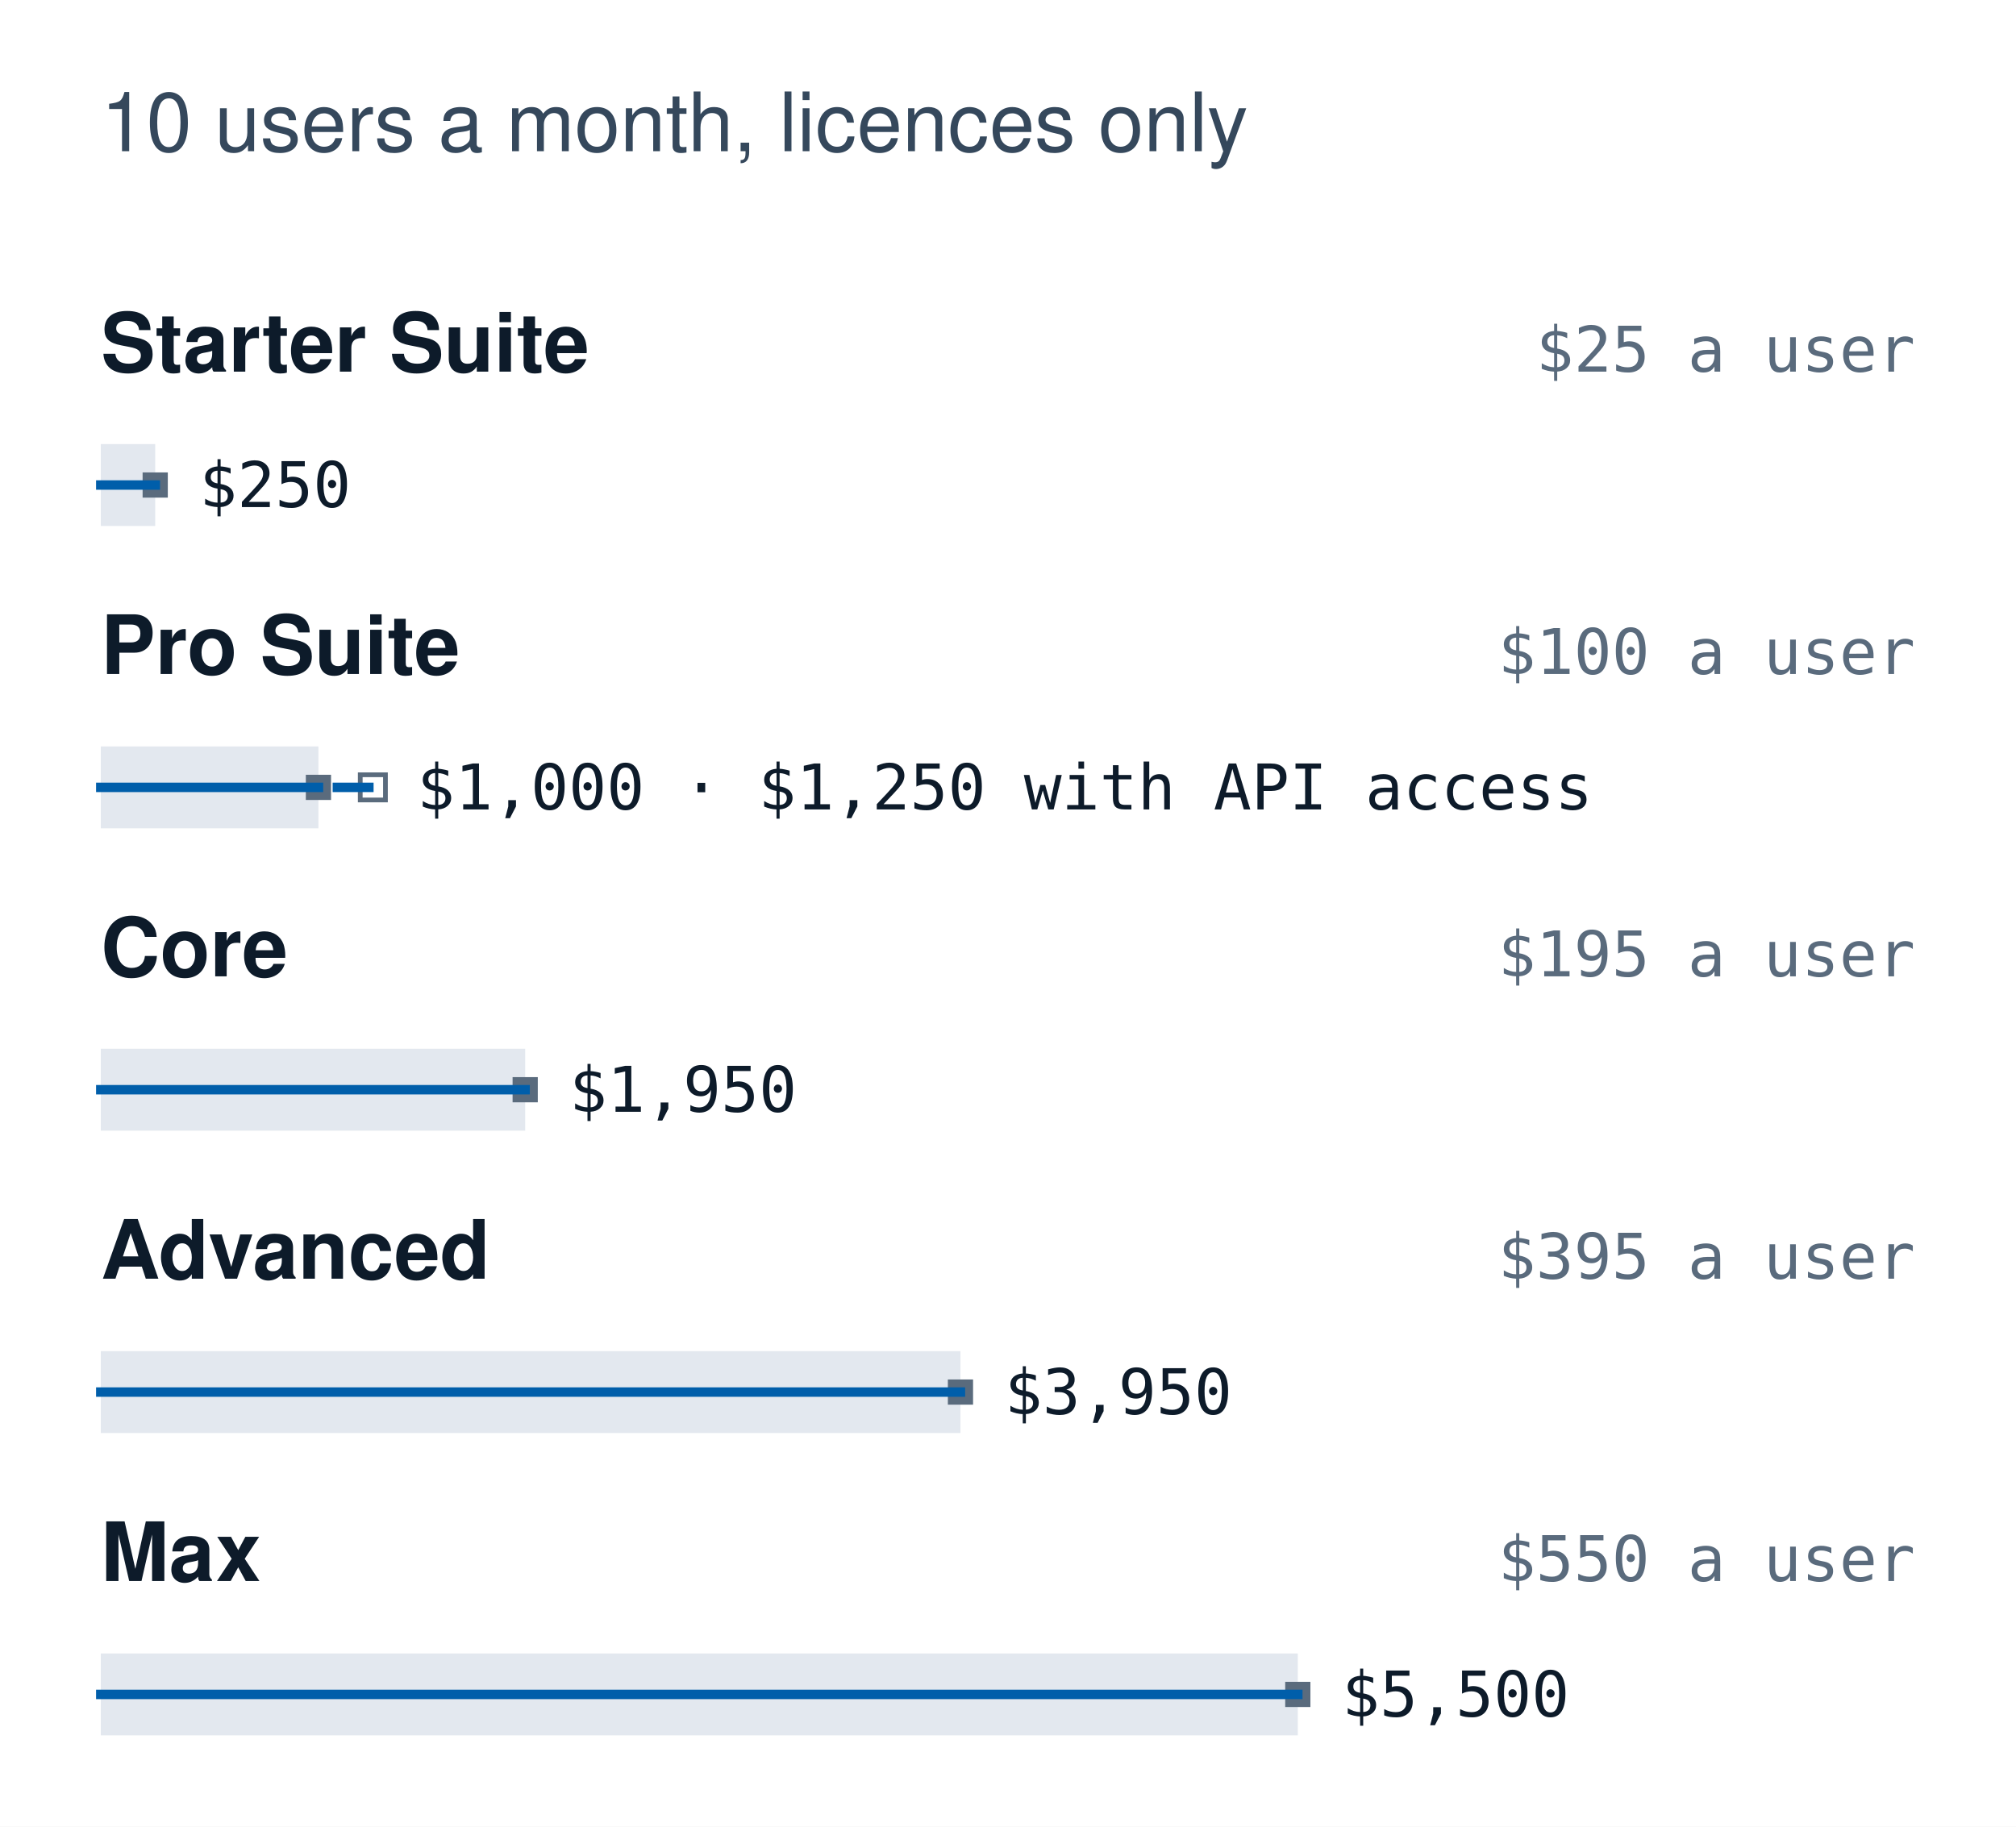
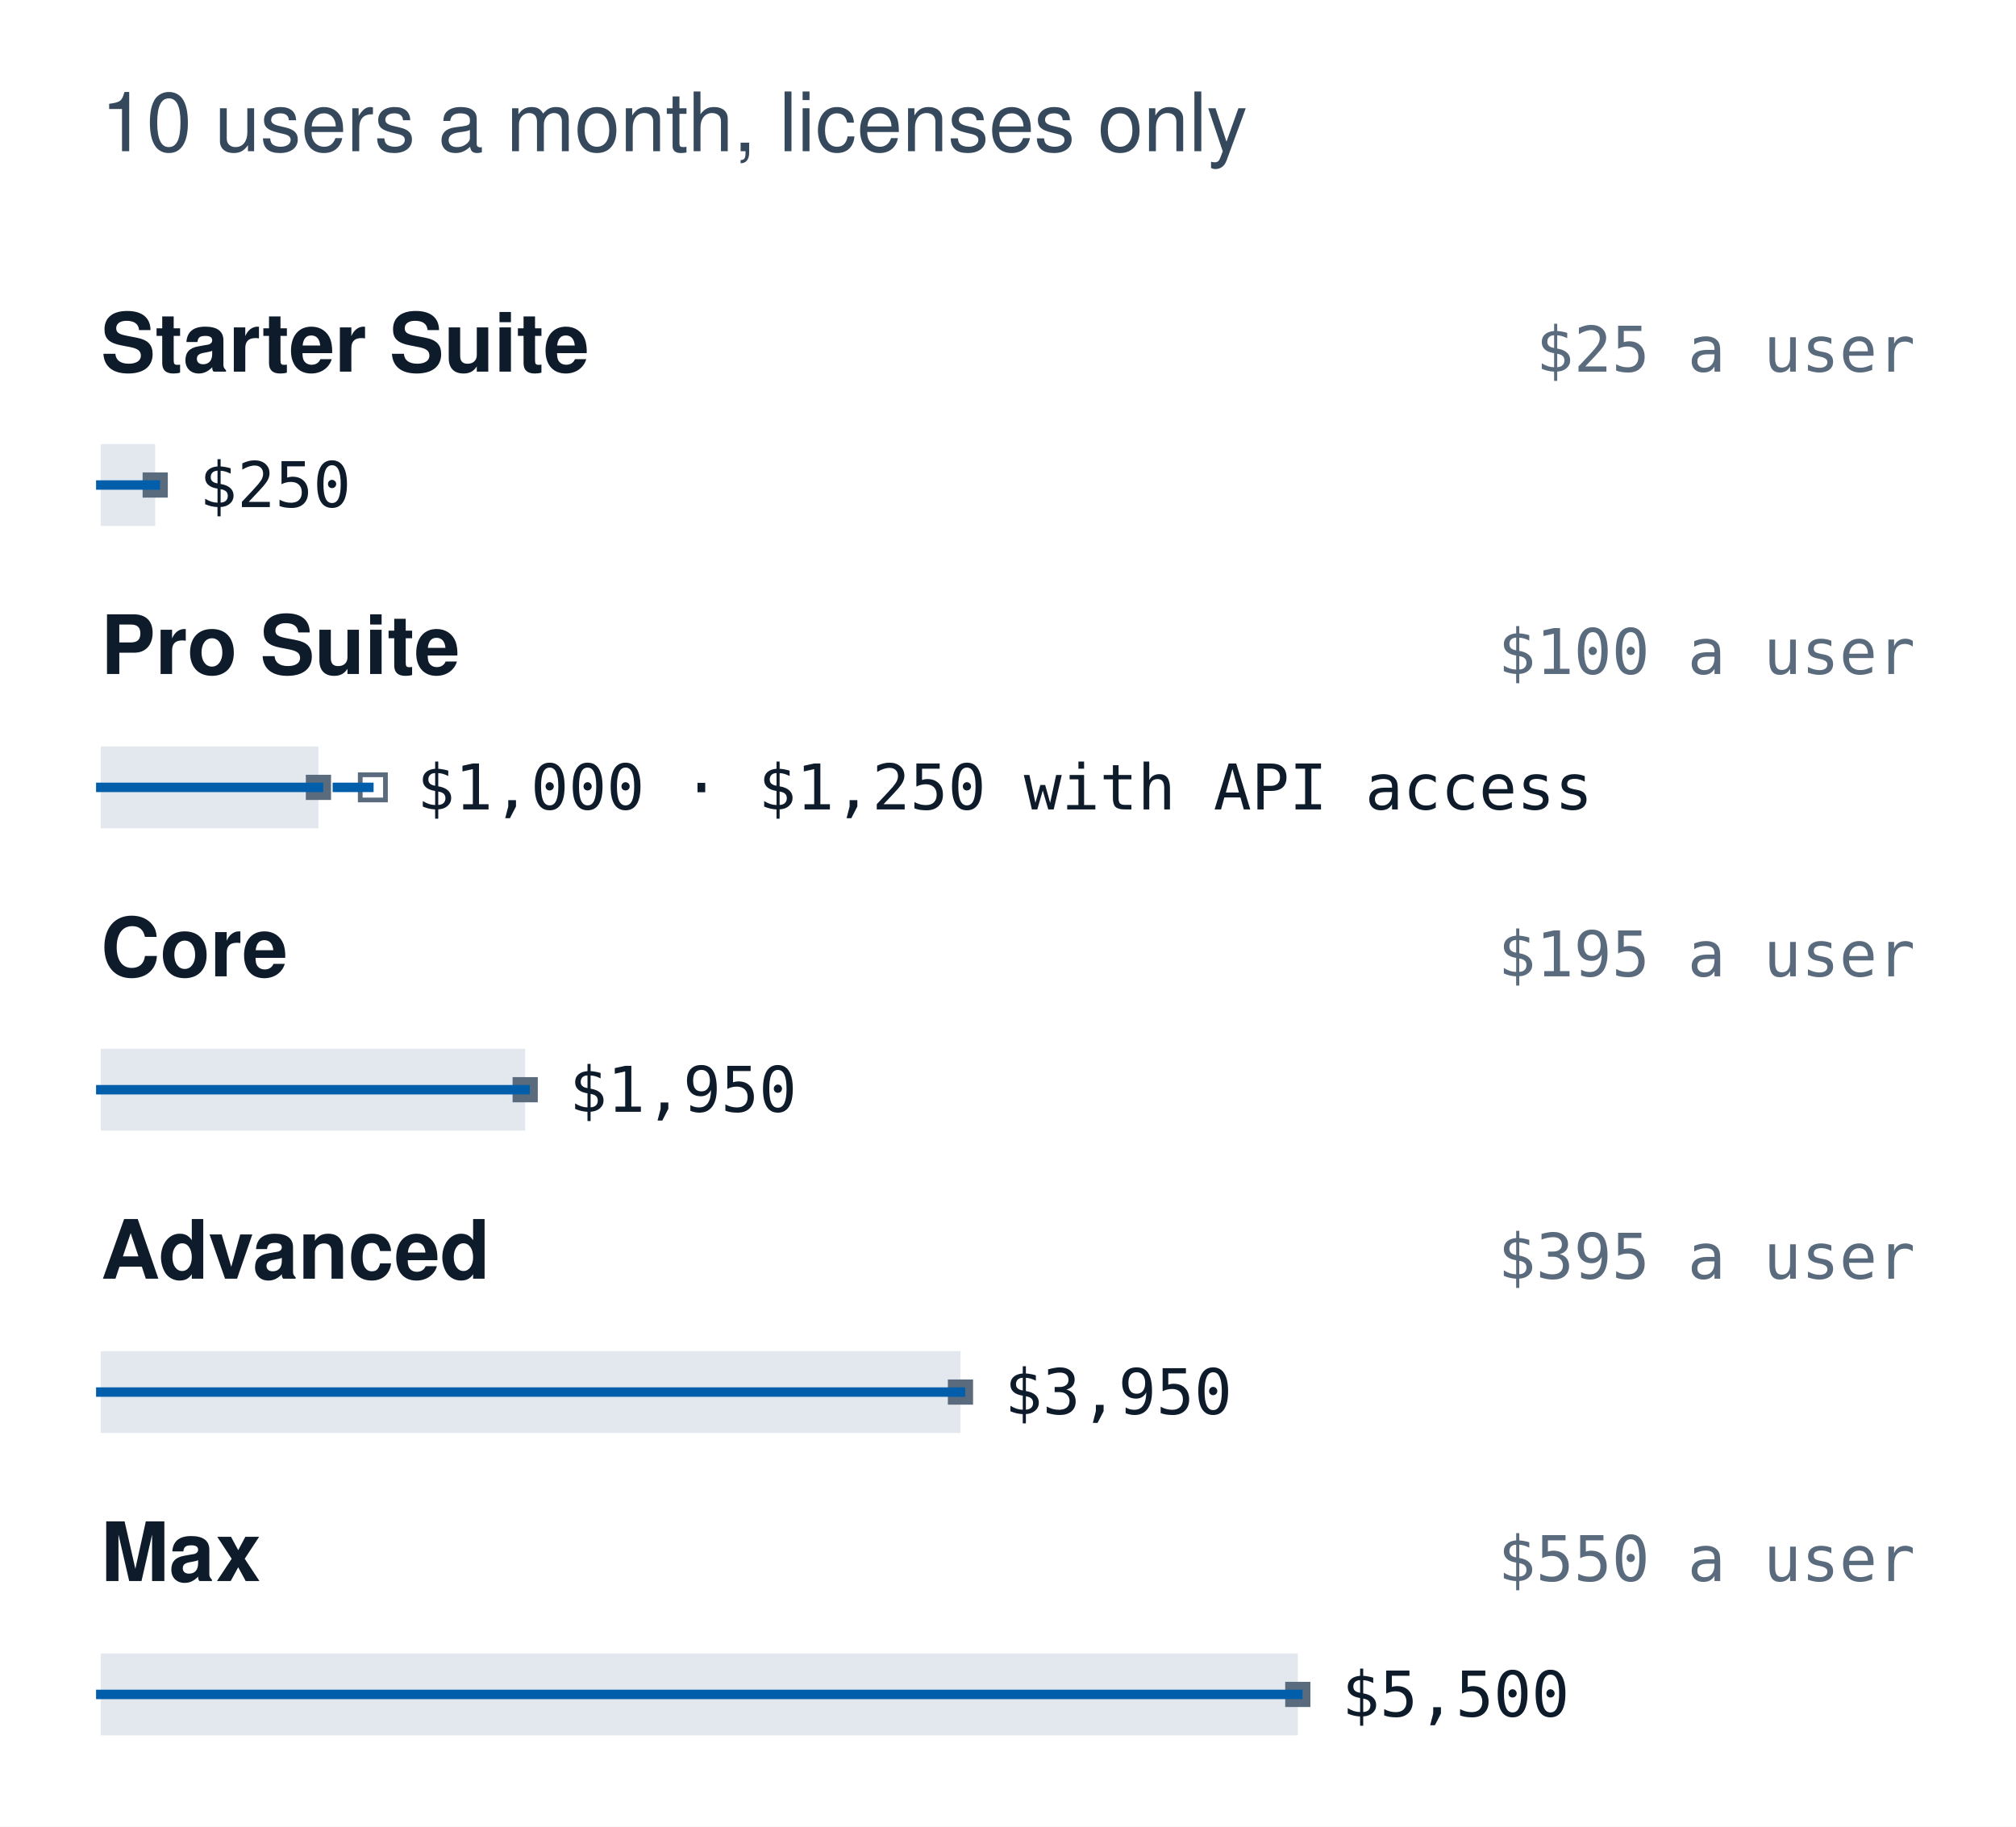
<svg xmlns="http://www.w3.org/2000/svg" viewBox="0 0 640 580" width="640" height="580" role="img" font-family="IBM Plex Sans, Segoe UI, Helvetica, Arial, sans-serif">
  <rect width="640" height="580" fill="#ffffff" />
  <rect x="32" y="141" width="17.273" height="26" fill="#e3e8ef" stroke="none" stroke-width="1" />
  <rect x="45.273" y="150" width="8" height="8" fill="#5a6b7d" stroke="none" stroke-width="1" />
  <rect x="32" y="237" width="69.091" height="26" fill="#e3e8ef" stroke="none" stroke-width="1" />
  <rect x="97.091" y="246" width="8" height="8" fill="#5a6b7d" stroke="none" stroke-width="1" />
  <rect x="114.364" y="246" width="8" height="8" fill="#ffffff" stroke="#5a6b7d" stroke-width="1.5" />
  <rect x="32" y="333" width="134.727" height="26" fill="#e3e8ef" stroke="none" stroke-width="1" />
  <rect x="162.727" y="342" width="8" height="8" fill="#5a6b7d" stroke="none" stroke-width="1" />
  <rect x="32" y="429" width="272.909" height="26" fill="#e3e8ef" stroke="none" stroke-width="1" />
  <rect x="300.909" y="438" width="8" height="8" fill="#5a6b7d" stroke="none" stroke-width="1" />
  <rect x="32" y="525" width="380" height="26" fill="#e3e8ef" stroke="none" stroke-width="1" />
  <rect x="408" y="534" width="8" height="8" fill="#5a6b7d" stroke="none" stroke-width="1" />
  <path d="M32 154 L49.3 154" fill="none" stroke="#005eaa" stroke-width="3" stroke-linecap="square" />
  <path d="M32 250 L101.1 250" fill="none" stroke="#005eaa" stroke-width="3" stroke-linecap="square" />
  <path d="M107.1 250 L118.4 250" fill="none" stroke="#005eaa" stroke-width="3" stroke-linecap="square" stroke-dasharray="10 8" />
  <path d="M32 346 L166.7 346" fill="none" stroke="#005eaa" stroke-width="3" stroke-linecap="square" />
  <path d="M32 442 L304.9 442" fill="none" stroke="#005eaa" stroke-width="3" stroke-linecap="square" />
  <path d="M32 538 L412 538" fill="none" stroke="#005eaa" stroke-width="3" stroke-linecap="square" />
-   <text x="32" y="48" font-size="26" fill="#35485c">10 users a month, licences only</text>
+   <text x="32" y="48" font-size="26" fill="#35485c">10 users a month, licenses only</text>
  <text x="32" y="118" font-size="26" font-weight="600" fill="#0d1b2a">Starter Suite</text>
  <text x="608" y="118" font-size="20" font-family="JetBrains Mono, Consolas, Menlo, monospace" text-anchor="end" fill="#5a6b7d">$25 a user</text>
  <text x="63.273" y="161" font-size="20" font-family="JetBrains Mono, Consolas, Menlo, monospace" fill="#0d1b2a">$250</text>
  <text x="32" y="214" font-size="26" font-weight="600" fill="#0d1b2a">Pro Suite</text>
  <text x="608" y="214" font-size="20" font-family="JetBrains Mono, Consolas, Menlo, monospace" text-anchor="end" fill="#5a6b7d">$100 a user</text>
  <text x="132.364" y="257" font-size="20" font-family="JetBrains Mono, Consolas, Menlo, monospace" fill="#0d1b2a">$1,000 · $1,250 with API access</text>
  <text x="32" y="310" font-size="26" font-weight="600" fill="#0d1b2a">Core</text>
  <text x="608" y="310" font-size="20" font-family="JetBrains Mono, Consolas, Menlo, monospace" text-anchor="end" fill="#5a6b7d">$195 a user</text>
  <text x="180.727" y="353" font-size="20" font-family="JetBrains Mono, Consolas, Menlo, monospace" fill="#0d1b2a">$1,950</text>
  <text x="32" y="406" font-size="26" font-weight="600" fill="#0d1b2a">Advanced</text>
  <text x="608" y="406" font-size="20" font-family="JetBrains Mono, Consolas, Menlo, monospace" text-anchor="end" fill="#5a6b7d">$395 a user</text>
  <text x="318.909" y="449" font-size="20" font-family="JetBrains Mono, Consolas, Menlo, monospace" fill="#0d1b2a">$3,950</text>
  <text x="32" y="502" font-size="26" font-weight="600" fill="#0d1b2a">Max</text>
  <text x="608" y="502" font-size="20" font-family="JetBrains Mono, Consolas, Menlo, monospace" text-anchor="end" fill="#5a6b7d">$550 a user</text>
  <text x="426" y="545" font-size="20" font-family="JetBrains Mono, Consolas, Menlo, monospace" fill="#0d1b2a">$5,500</text>
</svg>
